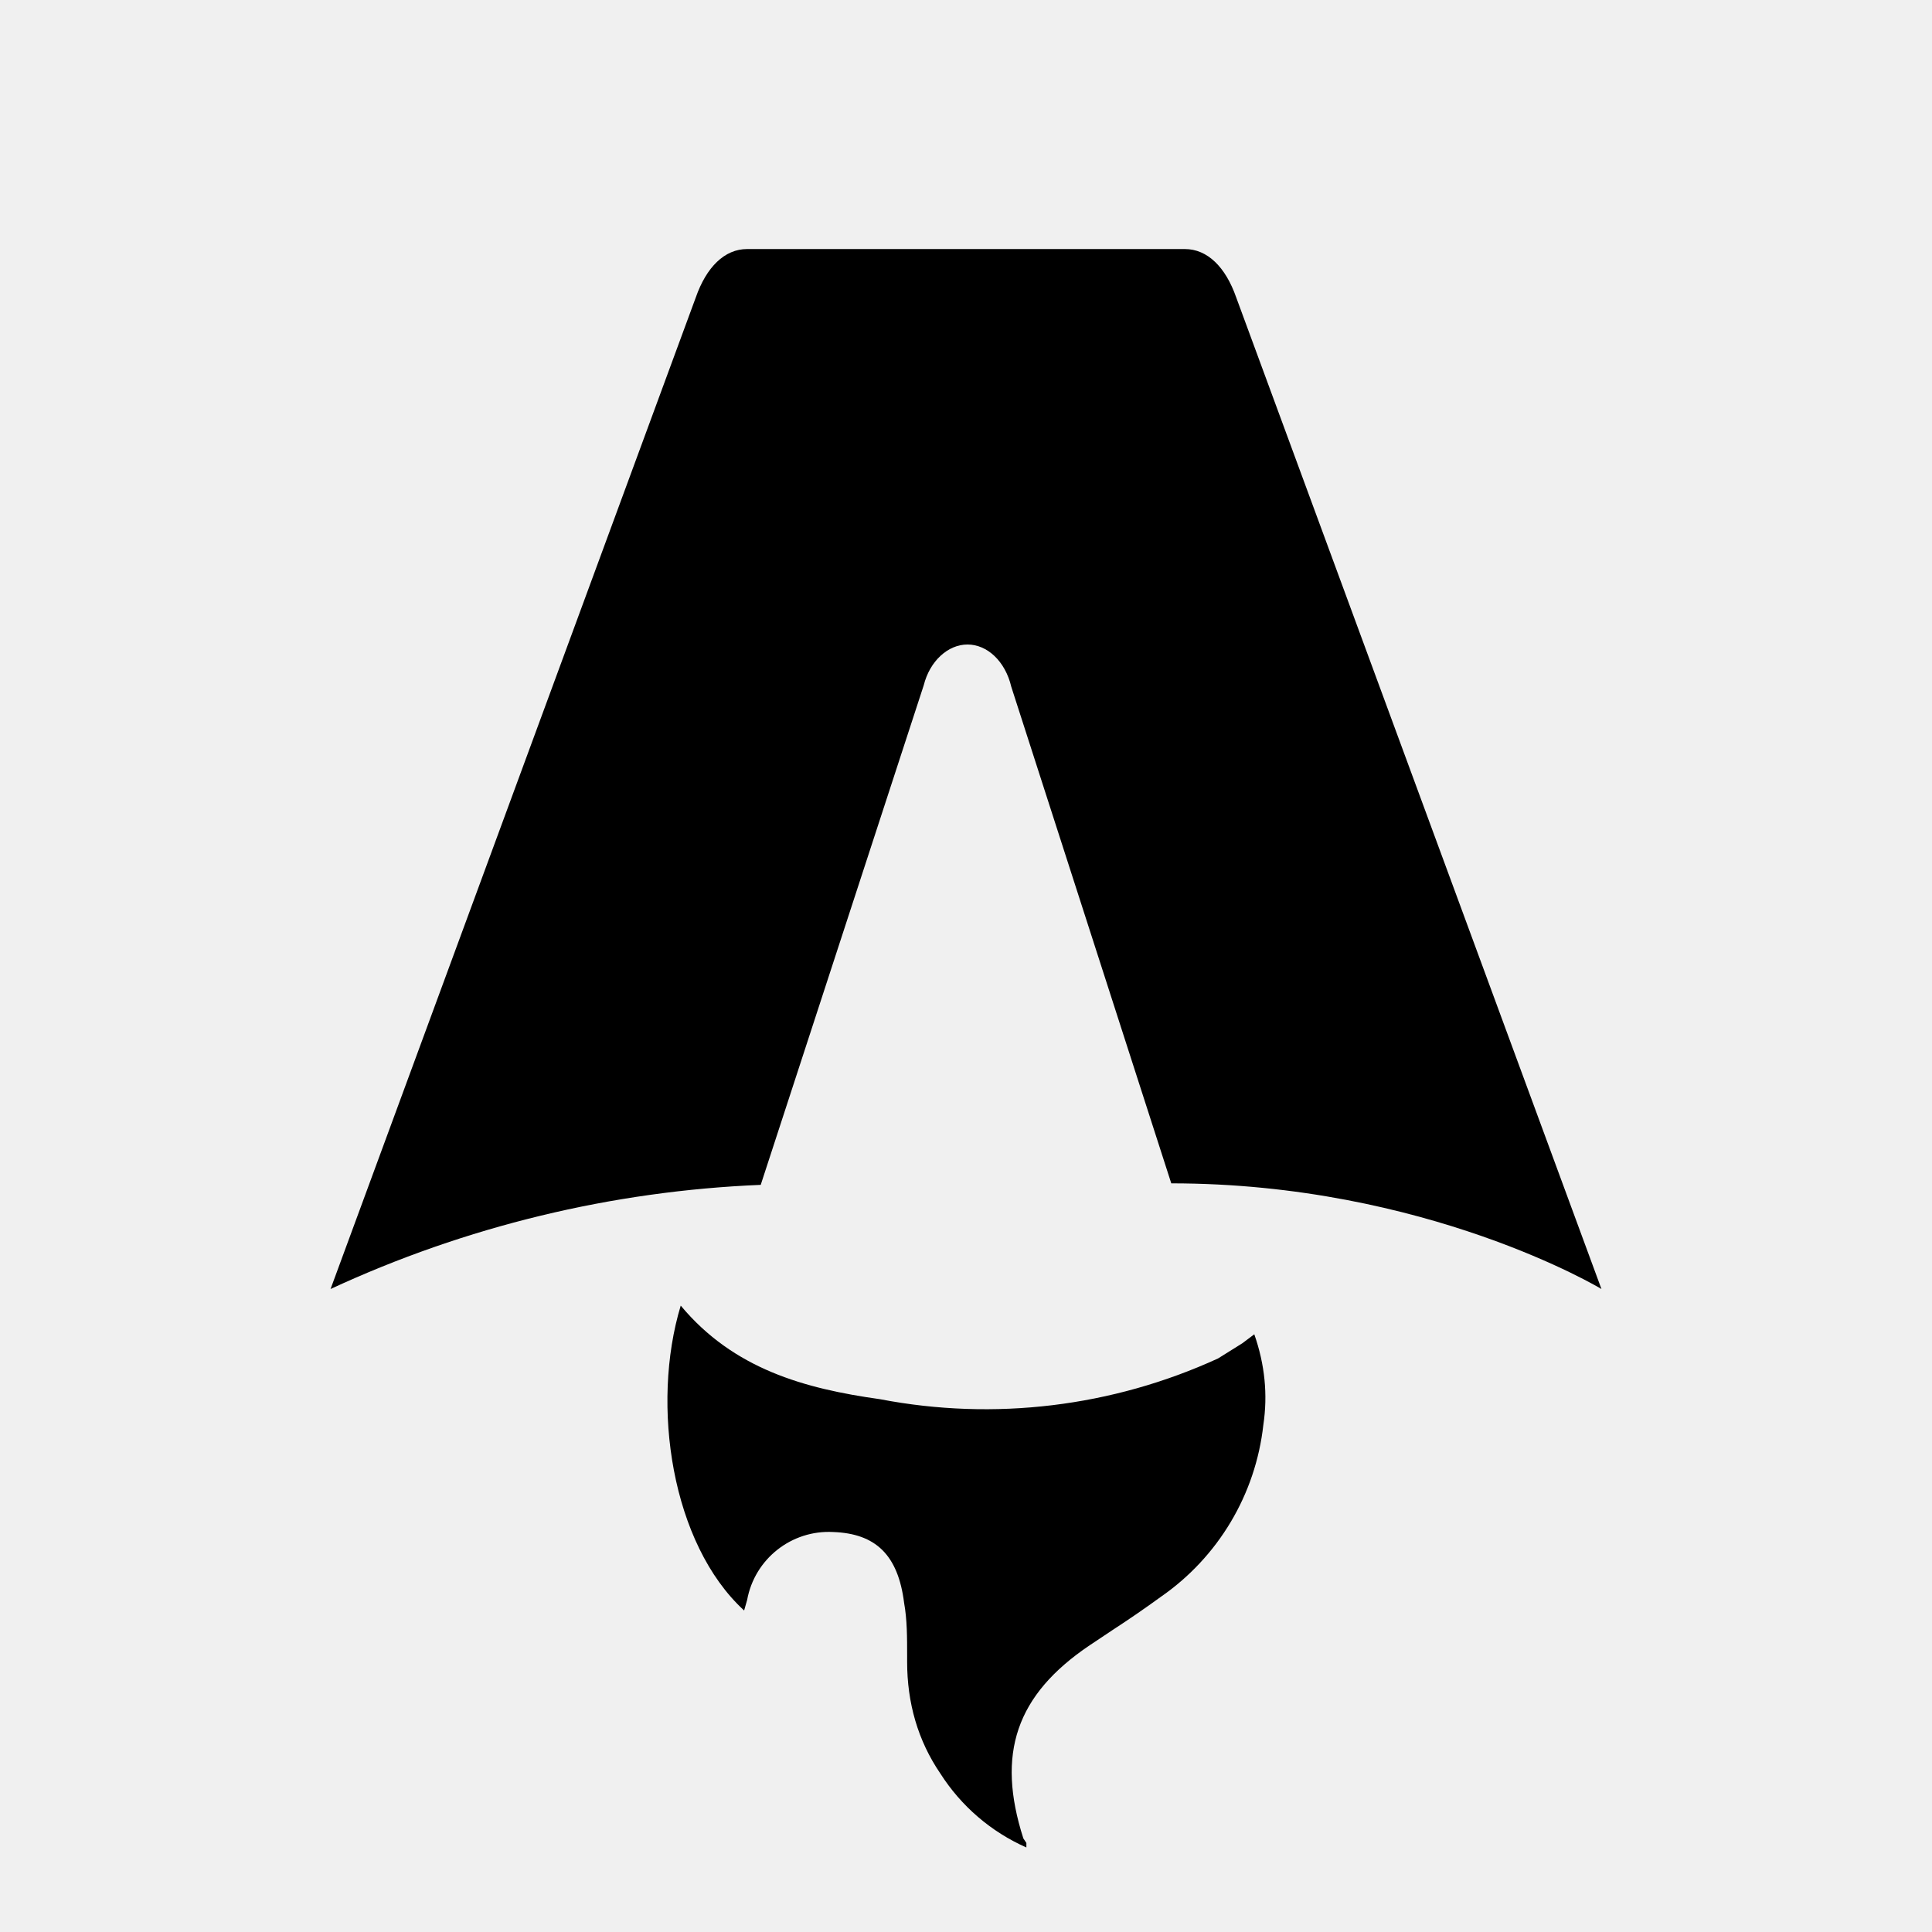
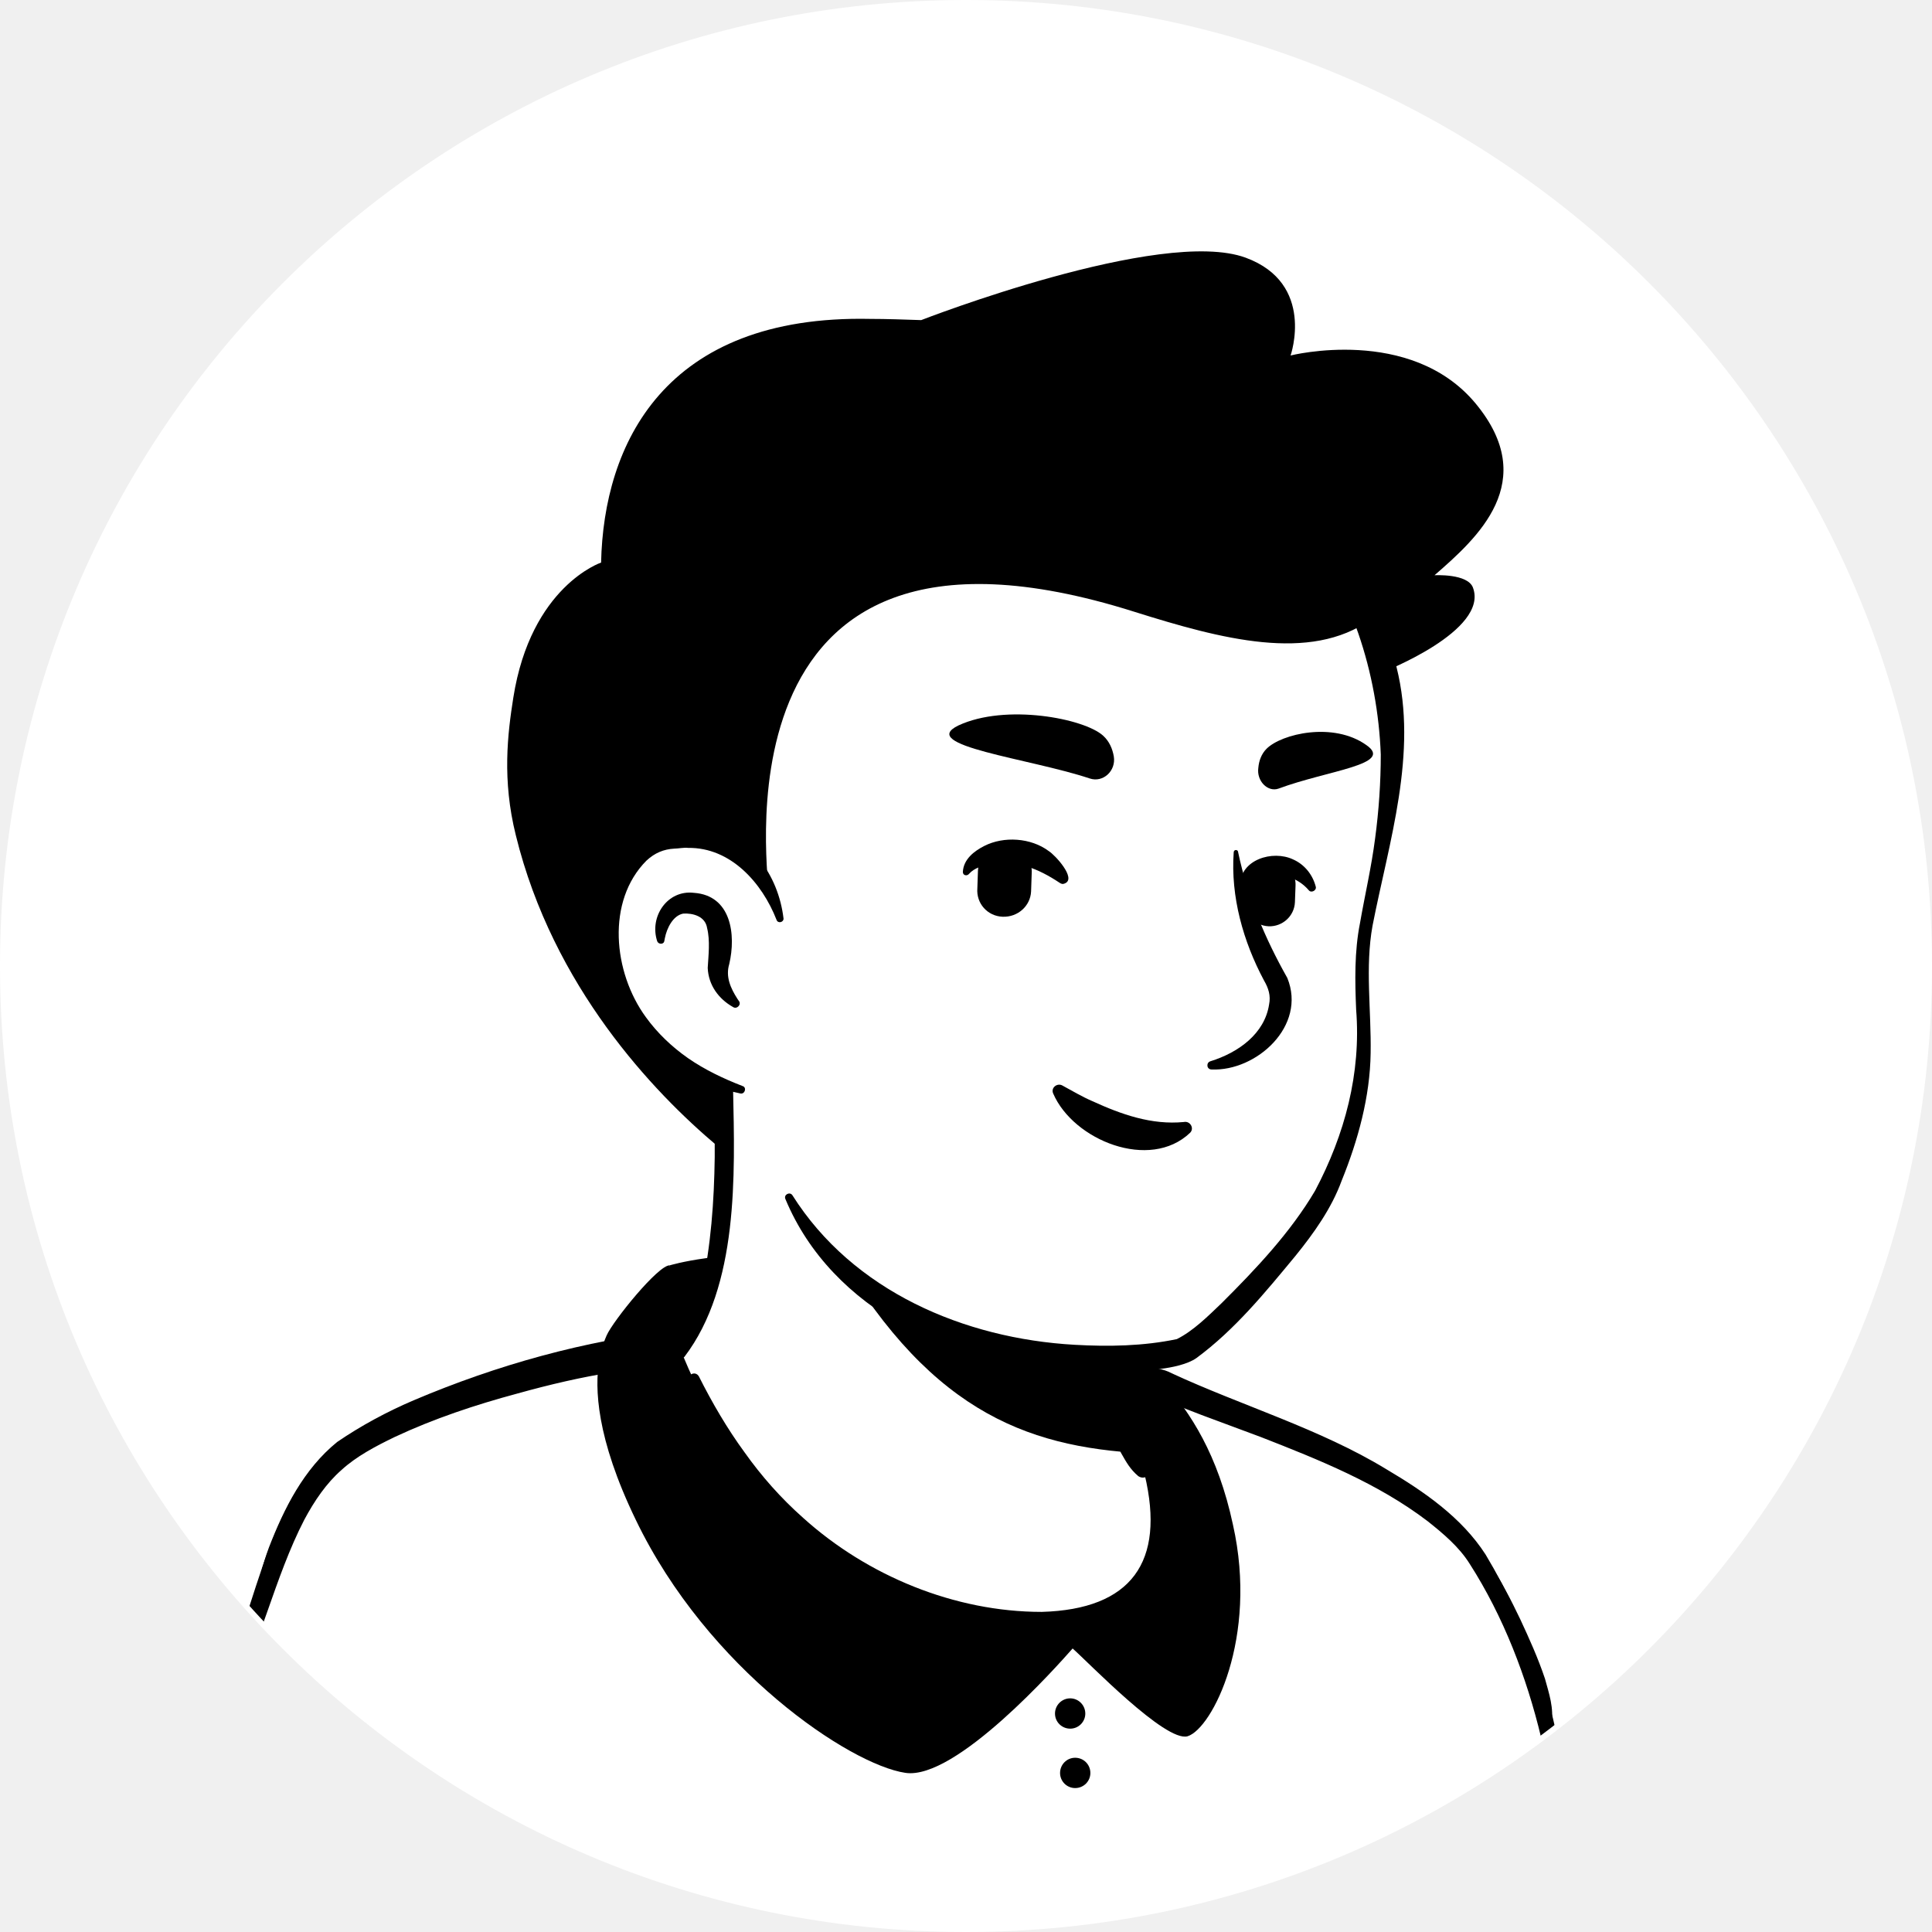
- <svg xmlns="http://www.w3.org/2000/svg" fill="none" viewBox="0 0 128 128">
-   <path d="M50.4 78.5a75.1 75.1 0 0 0-28.5 6.9l24.2-65.7c.7-2 1.9-3.2 3.4-3.2h29c1.5 0 2.7 1.2 3.4 3.2l24.2 65.7s-11.6-7-28.5-7L67 45.5c-.4-1.7-1.6-2.8-2.9-2.8-1.3 0-2.5 1.1-2.9 2.7L50.4 78.5Zm-1.1 28.2Zm-4.2-20.2c-2 6.6-.6 15.8 4.2 20.2a17.5 17.5 0 0 1 .2-.7 5.5 5.5 0 0 1 5.7-4.5c2.8.1 4.3 1.5 4.7 4.7.2 1.1.2 2.3.2 3.5v.4c0 2.7.7 5.2 2.2 7.4a13 13 0 0 0 5.7 4.9v-.3l-.2-.3c-1.8-5.6-.5-9.5 4.4-12.8l1.5-1a73 73 0 0 0 3.2-2.2 16 16 0 0 0 6.8-11.4c.3-2 .1-4-.6-6l-.8.6-1.6 1a37 37 0 0 1-22.4 2.7c-5-.7-9.7-2-13.2-6.2Z" />
-   <style>
-         path { fill: #000; }
-         @media (prefers-color-scheme: dark) {
-             path { fill: #FFF; }
-         }
-     </style>
+ <svg xmlns="http://www.w3.org/2000/svg" width="16" height="16" viewBox="0 0 16 16" fill="none">
+   <circle cx="8" cy="8" r="8" fill="white" />
+   <mask id="mask0_211_258" style="mask-type:alpha" maskUnits="userSpaceOnUse" x="0" y="0" width="16" height="16">
+     <circle cx="8.001" cy="7.974" r="7.974" fill="#D9D9D9" />
+   </mask>
+   <g mask="url(#mask0_211_258)">
+     <path d="M12.345 14.556C12.309 14.583 12.267 14.609 12.23 14.635C12.188 14.661 12.152 14.687 12.11 14.708C12.073 14.729 12.042 14.75 12.005 14.771C12 14.776 11.995 14.776 11.99 14.781C11.869 14.854 11.744 14.922 11.618 14.985C11.582 15.006 11.54 15.027 11.503 15.043C11.503 15.043 11.498 15.048 11.493 15.048C11.451 15.069 11.409 15.09 11.367 15.111C11.284 15.153 11.195 15.189 11.111 15.226C11.069 15.247 11.022 15.262 10.98 15.278C10.939 15.294 10.892 15.315 10.85 15.33C10.808 15.346 10.761 15.367 10.719 15.383C10.719 15.383 10.719 15.383 10.714 15.383C10.672 15.398 10.625 15.414 10.583 15.43C10.489 15.461 10.39 15.492 10.296 15.524C10.264 15.534 10.227 15.545 10.196 15.555C10.097 15.586 9.997 15.613 9.898 15.634C9.861 15.644 9.825 15.649 9.783 15.66C9.689 15.681 9.59 15.702 9.495 15.723C9.475 15.728 9.459 15.728 9.438 15.733C9.407 15.738 9.37 15.743 9.339 15.749C9.292 15.754 9.25 15.764 9.203 15.77C9.182 15.775 9.161 15.775 9.14 15.78C9.114 15.785 9.082 15.79 9.051 15.79C8.967 15.801 8.878 15.811 8.795 15.822C8.769 15.827 8.737 15.827 8.711 15.832H8.706C8.669 15.838 8.633 15.838 8.596 15.843C8.56 15.848 8.523 15.848 8.486 15.848C8.465 15.848 8.439 15.853 8.418 15.853C8.377 15.853 8.34 15.858 8.303 15.858C8.251 15.858 8.204 15.864 8.152 15.864C8.099 15.864 8.052 15.864 8 15.864C7.963 15.864 7.927 15.864 7.89 15.864C5.684 15.832 3.702 14.896 2.285 13.411C2.285 13.411 2.285 13.406 2.28 13.406C2.123 13.265 2.259 12.512 2.892 12.036C3.686 11.435 5.59 11.058 5.59 11.058C5.59 11.058 6.327 10.938 9.061 11.508C10.662 11.843 11.88 12.329 12.559 13.647C12.701 13.919 12.842 14.337 12.345 14.556Z" fill="white" />
+     <path d="M9.077 11.451C10.081 11.655 11.153 11.874 11.979 12.538C12.256 12.763 12.439 13.093 12.591 13.412C12.664 13.569 12.737 13.73 12.795 13.903C12.826 14.018 12.873 14.149 12.847 14.285C12.842 14.321 12.81 14.368 12.784 14.395C12.664 14.515 12.533 14.588 12.402 14.682C11.634 15.216 10.75 15.592 9.835 15.791C7.796 16.235 5.589 15.89 3.796 14.818C3.2 14.457 2.651 14.018 2.18 13.501C2.128 13.438 2.128 13.333 2.128 13.265C2.133 13.108 2.175 12.957 2.227 12.816C2.353 12.491 2.515 12.167 2.792 11.942C2.991 11.806 3.205 11.691 3.425 11.597C4.115 11.304 4.842 11.101 5.589 11.017C5.652 11.012 5.663 11.101 5.6 11.111C4.883 11.257 4.172 11.477 3.508 11.775C3.268 11.895 3.012 12 2.818 12.188C2.635 12.387 2.504 12.633 2.4 12.883C2.332 13.035 2.285 13.276 2.306 13.396C2.635 13.788 3.022 14.133 3.44 14.431C5.731 16.031 9.208 16.136 11.644 14.802C11.864 14.682 12.078 14.546 12.282 14.405C12.382 14.337 12.486 14.28 12.565 14.201C12.57 14.196 12.565 14.201 12.565 14.206C12.565 14.212 12.559 14.217 12.559 14.217C12.565 14.154 12.544 14.07 12.518 13.987C12.423 13.684 12.272 13.364 12.11 13.087C11.853 12.674 11.419 12.413 10.98 12.204C10.677 12.063 10.358 11.953 10.034 11.848C9.71 11.744 9.38 11.655 9.051 11.576C8.967 11.555 8.993 11.435 9.077 11.451Z" fill="black" />
+     <path d="M14.081 17.799H0.857C0.857 17.799 1.072 15.645 1.887 13.925C2.186 13.297 2.285 12.377 2.876 11.974C3.482 11.561 4.774 11.232 5.223 11.179C5.474 11.148 5.417 11.127 5.595 11.08C5.652 11.237 6.233 12.774 7.623 13.339C8.821 13.825 9.532 13.501 9.642 12.962C9.71 12.617 9.495 12.053 9.386 11.87C9.323 11.817 9.281 11.739 9.26 11.661L9.218 11.488C9.312 11.467 9.401 11.441 9.495 11.415C9.542 11.425 9.595 11.42 9.637 11.446C10.076 11.687 11.399 12.027 12.089 12.753C12.361 13.036 12.784 14.04 12.852 14.693C13.046 16.487 14.081 17.799 14.081 17.799Z" fill="white" />
+     <path d="M14.154 17.831C10.233 17.841 4.727 17.888 0.863 17.872C0.816 17.872 0.779 17.831 0.784 17.783C0.831 17.412 0.894 17.051 0.967 16.685C1.161 15.687 1.453 14.704 1.893 13.789C2.07 13.36 2.159 12.91 2.374 12.492C2.499 12.241 2.687 12 2.938 11.859C3.341 11.619 3.785 11.467 4.23 11.331C4.497 11.253 4.769 11.18 5.04 11.127C5.176 11.096 5.312 11.101 5.438 11.049C5.506 11.023 5.636 10.944 5.678 11.043C6.06 12.032 6.797 12.968 7.827 13.318C8.361 13.511 9.286 13.674 9.558 13.02C9.642 12.774 9.563 12.508 9.49 12.262C9.448 12.136 9.396 12.006 9.333 11.901L9.349 11.917C9.255 11.838 9.202 11.713 9.187 11.598L9.161 11.493C9.15 11.451 9.176 11.41 9.218 11.399C9.312 11.383 9.406 11.352 9.501 11.326C9.553 11.326 9.636 11.336 9.704 11.373C10.28 11.64 10.933 11.833 11.482 12.168C11.791 12.351 12.104 12.565 12.303 12.874C12.669 13.485 12.905 14.181 12.972 14.887C13.119 15.896 13.527 16.863 14.112 17.695L14.133 17.721L14.144 17.731L14.149 17.736C14.149 17.736 14.149 17.731 14.154 17.747C14.159 17.778 14.159 17.815 14.154 17.831ZM14.013 17.762C14.002 17.778 14.002 17.815 14.013 17.831C14.023 17.841 14.018 17.836 14.018 17.836L14.013 17.831L14.002 17.815L13.982 17.789C13.652 17.287 13.38 16.748 13.182 16.189C13.025 15.776 12.91 15.347 12.847 14.908C12.826 14.751 12.8 14.542 12.763 14.39C12.643 13.888 12.45 13.386 12.172 12.952C12.084 12.811 11.953 12.701 11.822 12.597C11.409 12.283 10.923 12.089 10.442 11.901L9.95 11.718C9.788 11.655 9.595 11.587 9.495 11.488H9.537C9.443 11.519 9.349 11.546 9.255 11.566L9.312 11.472L9.338 11.577C9.359 11.671 9.38 11.755 9.453 11.817C9.459 11.823 9.464 11.828 9.469 11.833C9.61 12.089 9.694 12.356 9.736 12.643C9.825 13.14 9.511 13.532 9.03 13.627C8.366 13.757 7.571 13.47 7.022 13.098C6.332 12.612 5.835 11.891 5.532 11.111L5.626 11.159C5.579 11.174 5.548 11.19 5.501 11.211C5.453 11.237 5.396 11.253 5.344 11.263C5.349 11.294 5.333 11.2 5.354 11.326C5.255 11.336 5.176 11.342 5.082 11.363C4.816 11.404 4.549 11.467 4.287 11.54C3.937 11.634 3.592 11.749 3.268 11.901C3.106 11.979 2.949 12.063 2.829 12.173C2.703 12.283 2.604 12.429 2.52 12.586C2.274 13.062 2.154 13.632 1.903 14.113C1.38 15.279 1.087 16.549 0.946 17.82L0.868 17.736C4.664 17.721 10.154 17.742 14.013 17.762Z" fill="black" />
+     <path d="M9.835 14.379C9.652 14.431 9.014 13.767 8.883 13.652C8.763 13.788 7.916 14.745 7.498 14.682C7.038 14.614 5.861 13.825 5.265 12.586C4.936 11.906 4.925 11.493 4.962 11.268C4.977 11.164 5.009 11.096 5.024 11.059C5.077 10.939 5.453 10.473 5.547 10.479V10.484C5.594 10.986 5.757 11.472 6.028 11.896C6.363 12.413 6.891 13.035 7.628 13.334C8.826 13.82 9.448 13.339 9.553 12.8C9.621 12.455 9.5 12.047 9.39 11.864C9.328 11.812 9.286 11.733 9.265 11.655L9.223 11.482C9.317 11.462 9.406 11.435 9.5 11.409C9.526 11.399 9.558 11.394 9.584 11.383C9.6 11.404 9.621 11.425 9.636 11.446C9.856 11.697 10.086 12.042 10.211 12.628C10.421 13.563 10.039 14.316 9.835 14.379Z" fill="black" />
+     <path d="M8.863 14.316C8.932 14.316 8.988 14.26 8.988 14.191C8.988 14.122 8.932 14.065 8.863 14.065C8.793 14.065 8.737 14.122 8.737 14.191C8.737 14.26 8.793 14.316 8.863 14.316Z" fill="black" />
+     <path d="M8.904 14.808C8.974 14.808 9.03 14.752 9.03 14.683C9.03 14.613 8.974 14.557 8.904 14.557C8.835 14.557 8.779 14.613 8.779 14.683C8.779 14.752 8.835 14.808 8.904 14.808Z" fill="black" />
+     <path d="M5.547 10.479C5.547 10.479 7.236 9.956 9.589 11.378C9.589 11.378 10.238 13.124 9.835 13.391C9.432 13.658 8.167 13.684 7.283 13.391C6.394 13.104 5.255 11.666 5.547 10.479Z" fill="black" />
+     <path d="M9.569 12.842C9.459 13.38 8.748 13.704 7.55 13.218C6.306 12.716 5.767 11.519 5.631 11.163C6.369 9.783 5.856 8.826 5.856 8.826C7.556 8.68 9.04 10.667 9.04 10.667L9.271 11.65C9.291 11.733 9.333 11.806 9.396 11.859C9.506 12.052 9.637 12.497 9.569 12.842Z" fill="white" />
+     <path d="M5.605 11.179C5.705 11.027 5.767 10.85 5.809 10.677C5.888 10.316 5.914 9.95 5.919 9.584V9.448C5.903 9.312 5.856 9.171 5.804 9.046C5.736 8.878 5.982 8.774 6.06 8.941C6.071 8.962 6.071 8.999 6.071 9.02C6.086 9.731 6.118 10.646 5.668 11.237C5.637 11.268 5.574 11.221 5.605 11.179Z" fill="black" />
+     <path d="M9.098 10.656C9.176 10.703 9.203 10.766 9.213 10.829C9.244 10.954 9.234 11.09 9.265 11.221C9.291 11.346 9.37 11.466 9.391 11.597C9.417 11.733 9.495 12.021 9.527 12.162C9.537 12.193 9.516 12.23 9.48 12.235C9.459 12.24 9.443 12.235 9.427 12.225C9.359 12.167 9.328 12.11 9.286 12.036C9.218 11.911 9.171 11.796 9.129 11.655C9.093 11.529 9.108 11.393 9.077 11.262C9.051 11.137 8.978 11.017 8.952 10.886C8.936 10.823 8.931 10.755 8.978 10.677C9.009 10.645 9.061 10.635 9.098 10.656Z" fill="black" />
+     <path d="M9.474 12.036C8.476 11.984 7.66 11.67 6.865 10.253C7.535 10.844 8.324 11.069 9.155 11.174L9.265 11.655C9.286 11.738 9.412 11.984 9.474 12.036Z" fill="black" />
+     <path d="M9.432 11.843C9.61 12.178 9.715 12.596 9.605 12.967C9.521 13.229 9.281 13.422 9.019 13.495C8.413 13.657 7.712 13.401 7.174 13.114C6.51 12.742 6.018 12.12 5.704 11.44C5.683 11.388 5.757 11.346 5.788 11.399C5.898 11.618 6.023 11.832 6.165 12.026C6.306 12.225 6.468 12.408 6.651 12.57C7.184 13.051 7.906 13.349 8.627 13.349C9.37 13.328 9.652 12.936 9.48 12.214C9.453 12.099 9.412 11.979 9.354 11.88C9.323 11.838 9.401 11.791 9.432 11.843Z" fill="black" />
+     <path d="M11.456 5.563C11.55 6.003 11.597 6.358 11.341 7.529C11.09 8.695 11.702 8.936 10.254 10.803C9.663 11.566 8.23 11.351 7.069 10.562C6.677 10.295 6.51 9.61 6.217 9.124C5.987 8.742 5.882 9.14 5.579 8.81C5.166 8.361 4.669 7.456 4.915 5.856C5.312 3.263 7.367 2.959 8.889 3.247C10.421 3.54 11.205 4.408 11.456 5.563Z" fill="white" />
+     <path d="M5.84 9.276C5.72 9.072 5.563 8.894 5.417 8.706C5.276 8.512 5.161 8.298 5.067 8.078C4.444 6.552 4.685 4.403 6.212 3.503C6.844 3.137 7.608 3.048 8.319 3.106C9.84 3.216 11.236 3.916 11.566 5.527C11.744 6.238 11.503 6.97 11.367 7.665C11.304 8.01 11.357 8.366 11.351 8.722C11.346 9.082 11.247 9.443 11.111 9.778C11.027 10.008 10.881 10.212 10.729 10.4C10.478 10.703 10.227 11.012 9.908 11.247C9.835 11.299 9.704 11.325 9.616 11.336C9.37 11.373 9.129 11.383 8.884 11.367C7.921 11.325 6.891 10.86 6.504 9.929C6.489 9.893 6.541 9.867 6.562 9.898C7.064 10.693 7.984 11.085 8.899 11.137C9.182 11.153 9.469 11.148 9.746 11.09C9.882 11.022 10.002 10.902 10.117 10.792C10.4 10.51 10.687 10.207 10.891 9.861C11.137 9.396 11.273 8.889 11.231 8.361C11.221 8.126 11.216 7.88 11.263 7.644C11.304 7.409 11.357 7.184 11.388 6.944C11.419 6.714 11.435 6.478 11.435 6.248C11.409 5.574 11.189 4.878 10.761 4.356C9.814 3.179 7.576 2.871 6.316 3.676C5.521 4.167 5.15 5.088 5.03 5.982C4.847 7.054 4.899 8.11 5.751 8.889L6.002 9.15C6.102 9.265 5.924 9.401 5.84 9.276Z" fill="black" />
+     <path d="M6.457 7.613C6.457 7.613 6.295 6.829 5.532 6.923C4.873 7.007 4.643 8.586 6.138 9.025" fill="white" />
+     <path d="M6.071 8.34C5.95 8.272 5.867 8.157 5.861 8.016C5.867 7.911 5.882 7.791 5.856 7.686C5.841 7.587 5.736 7.561 5.658 7.566C5.574 7.582 5.522 7.686 5.506 7.77C5.506 7.775 5.501 7.791 5.501 7.796C5.495 7.822 5.454 7.822 5.443 7.796C5.375 7.592 5.527 7.368 5.746 7.394C6.055 7.415 6.097 7.739 6.039 7.985C6.008 8.089 6.05 8.183 6.107 8.272L6.118 8.288C6.144 8.319 6.102 8.361 6.071 8.34Z" fill="black" />
+     <path d="M10.254 7.059C10.332 7.43 10.478 7.775 10.661 8.099C10.823 8.497 10.405 8.873 10.034 8.857C9.992 8.857 9.987 8.8 10.024 8.789C10.259 8.716 10.473 8.559 10.51 8.319C10.525 8.246 10.505 8.183 10.468 8.12C10.295 7.796 10.191 7.425 10.217 7.059C10.217 7.033 10.254 7.033 10.254 7.059Z" fill="black" />
+     <path d="M6.431 7.618C6.311 7.31 6.05 7.017 5.699 7.022C5.668 7.017 5.616 7.028 5.584 7.028C5.495 7.033 5.422 7.064 5.354 7.127C5.02 7.462 5.077 8.052 5.349 8.424C5.443 8.554 5.563 8.669 5.699 8.764C5.835 8.858 5.987 8.931 6.149 8.994C6.186 9.004 6.17 9.062 6.133 9.056C5.783 8.983 5.448 8.811 5.218 8.523C4.863 8.094 4.79 7.378 5.213 6.96C5.307 6.876 5.438 6.813 5.569 6.813C5.611 6.813 5.673 6.803 5.715 6.813C5.935 6.824 6.144 6.934 6.28 7.106C6.4 7.252 6.468 7.43 6.489 7.608C6.489 7.639 6.442 7.65 6.431 7.618Z" fill="black" />
+     <path d="M9.856 9.381C9.522 9.7 8.889 9.443 8.722 9.056C8.701 9.009 8.753 8.968 8.795 8.988C8.884 9.036 8.962 9.083 9.046 9.119C9.286 9.229 9.537 9.318 9.804 9.292C9.856 9.281 9.893 9.344 9.856 9.381Z" fill="black" />
+     <path d="M8.303 7.592C8.178 7.587 8.084 7.482 8.094 7.357L8.099 7.21C8.105 7.085 8.209 6.991 8.335 7.001C8.46 7.007 8.554 7.111 8.544 7.237L8.539 7.383C8.533 7.503 8.429 7.597 8.303 7.592Z" fill="black" />
+     <path d="M10.505 7.671C10.389 7.665 10.301 7.566 10.306 7.451L10.311 7.315C10.316 7.2 10.416 7.111 10.531 7.116C10.646 7.122 10.735 7.221 10.729 7.336L10.724 7.472C10.719 7.587 10.62 7.676 10.505 7.671Z" fill="black" />
+     <path d="M8.774 7.31C8.601 7.195 8.413 7.116 8.204 7.158C8.136 7.168 8.068 7.189 8.026 7.236C8.01 7.257 7.974 7.252 7.974 7.221C7.979 7.116 8.068 7.048 8.151 7.006C8.313 6.923 8.538 6.938 8.685 7.048C8.737 7.08 8.915 7.273 8.821 7.315C8.8 7.325 8.789 7.32 8.774 7.31Z" fill="black" />
+     <path d="M10.269 7.336C10.269 7.117 10.541 7.038 10.708 7.117C10.802 7.158 10.87 7.242 10.896 7.341C10.907 7.373 10.86 7.399 10.839 7.373C10.75 7.268 10.598 7.216 10.478 7.279C10.442 7.3 10.436 7.315 10.426 7.336C10.426 7.441 10.274 7.436 10.269 7.336Z" fill="black" />
+     <path d="M9.025 6.447C9.135 6.484 9.244 6.384 9.224 6.264C9.213 6.201 9.187 6.139 9.135 6.092C8.978 5.95 8.329 5.825 7.937 6.008C7.592 6.175 8.523 6.28 9.025 6.447Z" fill="black" />
+     <path d="M10.588 6.531C10.499 6.562 10.405 6.468 10.421 6.358C10.426 6.3 10.447 6.243 10.489 6.201C10.614 6.076 11.043 5.976 11.315 6.17C11.55 6.332 10.996 6.379 10.588 6.531Z" fill="black" />
+     <path d="M11.88 4.764C12.235 4.455 12.758 3.99 12.22 3.341C11.681 2.693 10.688 2.944 10.688 2.944C10.688 2.944 10.897 2.348 10.316 2.134C9.616 1.877 7.629 2.651 7.629 2.651C7.482 2.646 7.341 2.641 7.21 2.641C5.495 2.604 4.999 3.686 4.978 4.659C4.978 4.659 4.397 4.853 4.251 5.778C4.204 6.076 4.157 6.458 4.272 6.918C4.58 8.173 5.412 9.046 5.94 9.49C6.138 9.344 5.788 9.14 5.814 8.9C4.68 8.345 4.925 7.002 5.532 6.923C5.997 6.866 6.243 7.137 6.358 7.357C6.405 7.42 5.778 3.922 9.396 5.067C10.112 5.292 10.85 5.49 11.352 5.13C11.409 5.239 11.446 5.37 11.456 5.564C11.456 5.564 12.329 5.224 12.199 4.868C12.157 4.748 11.88 4.764 11.88 4.764Z" fill="black" />
+   </g>
</svg>
